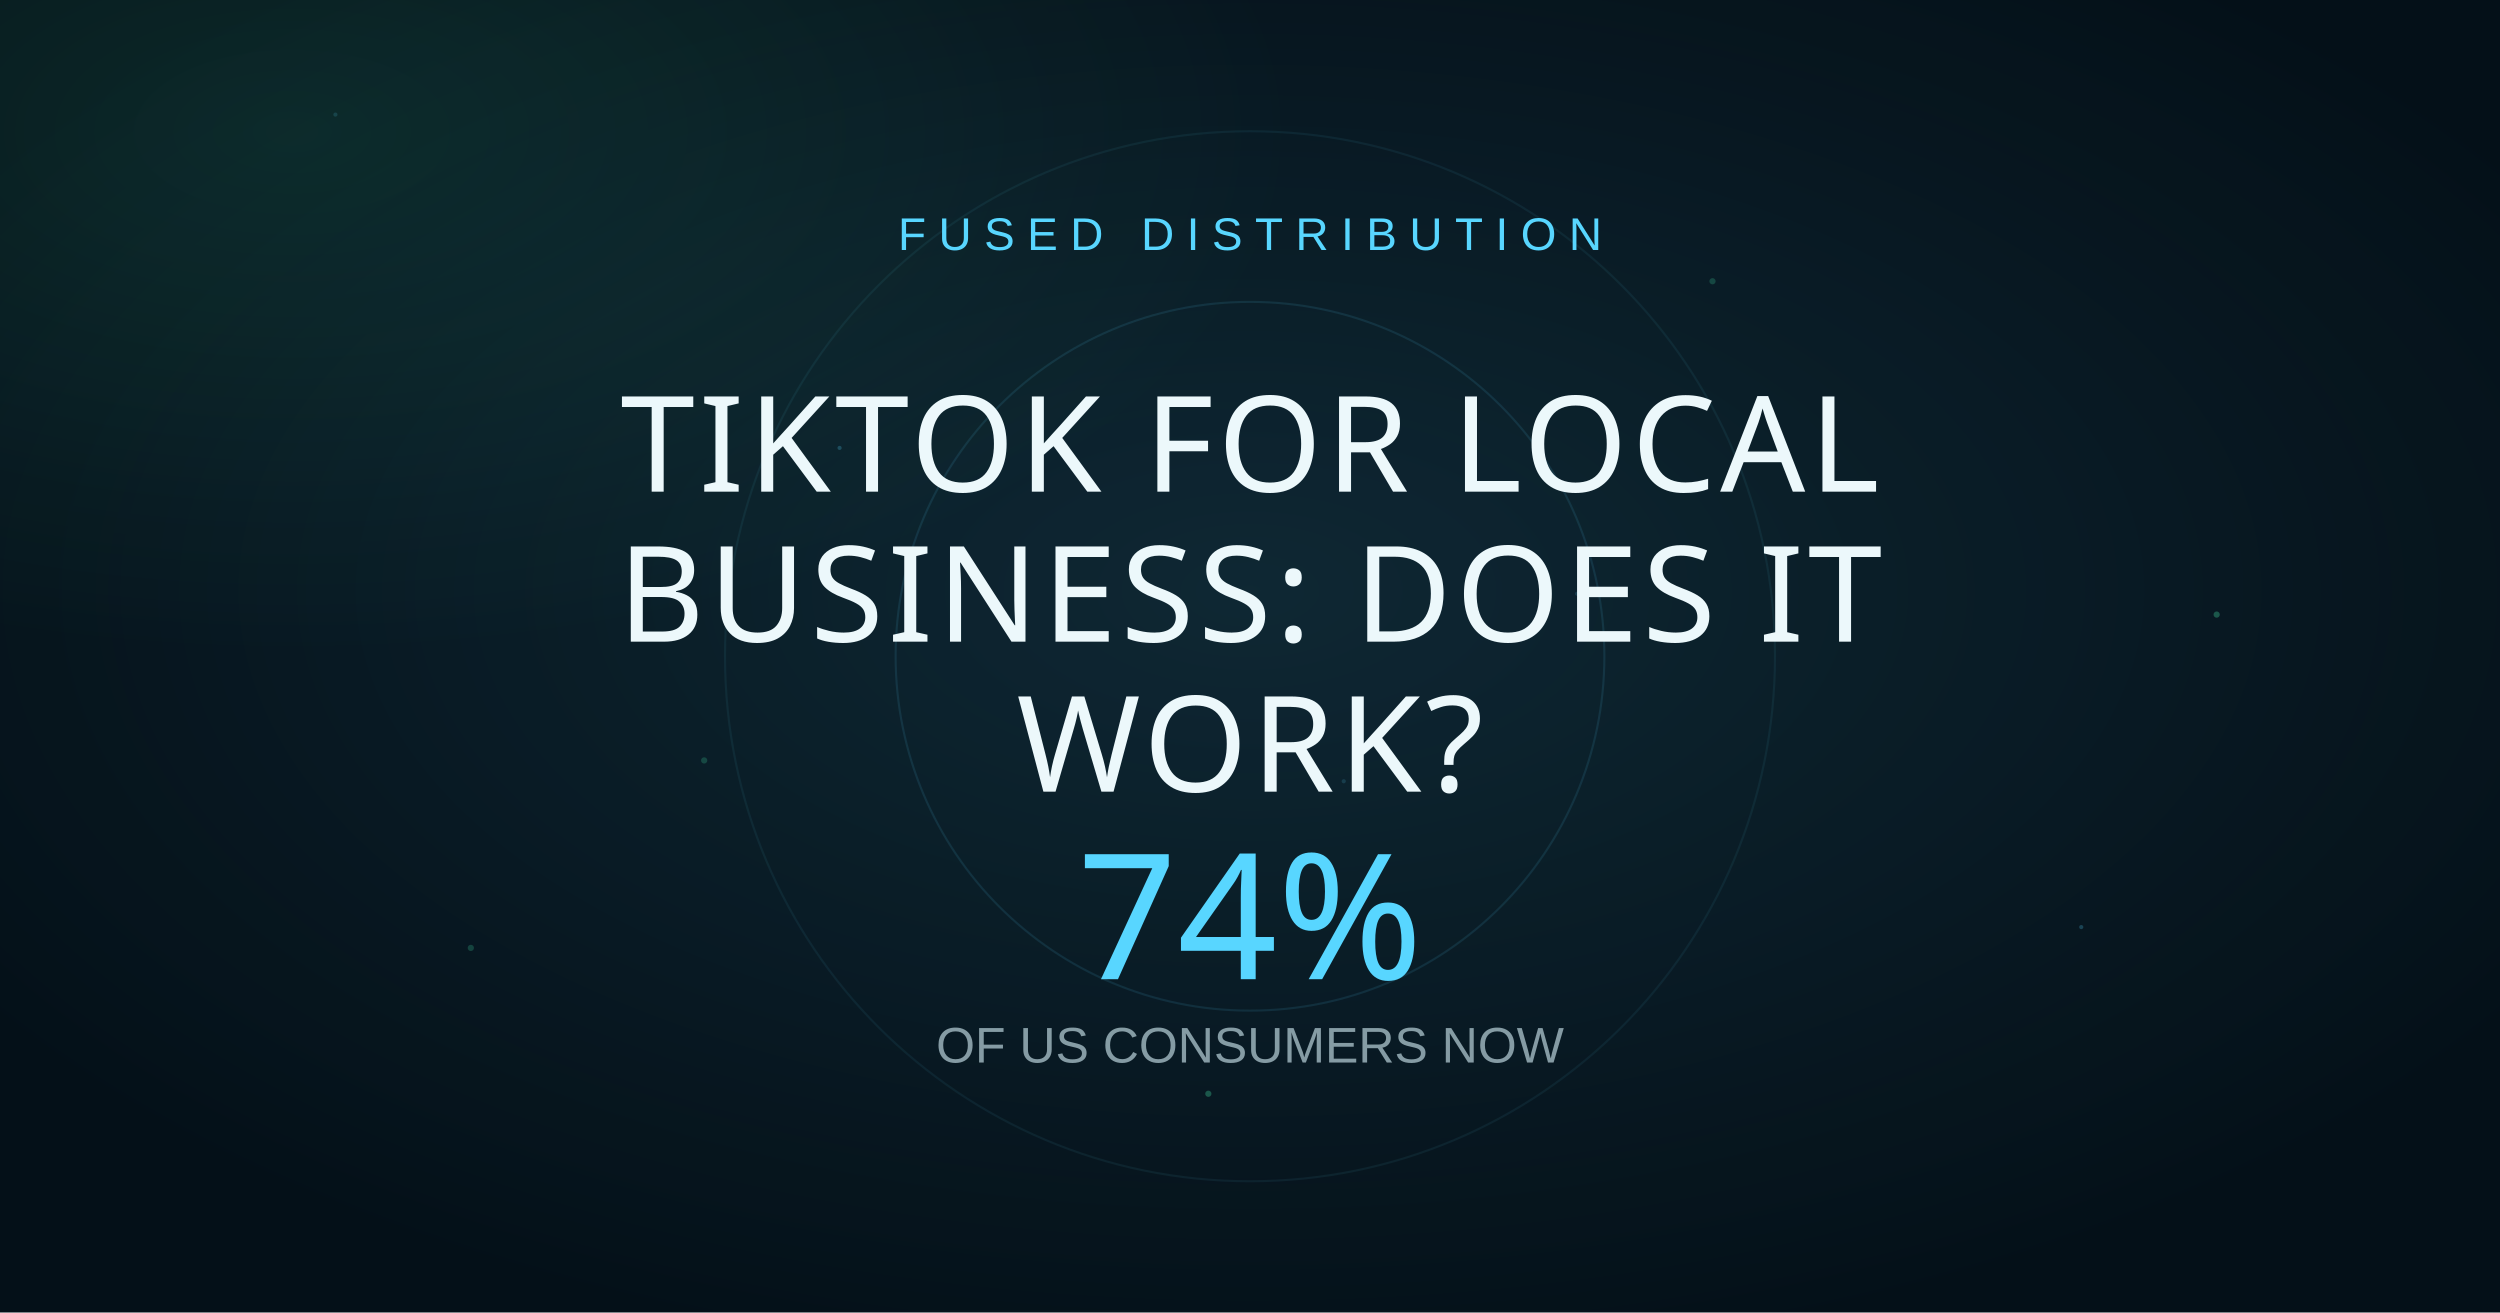
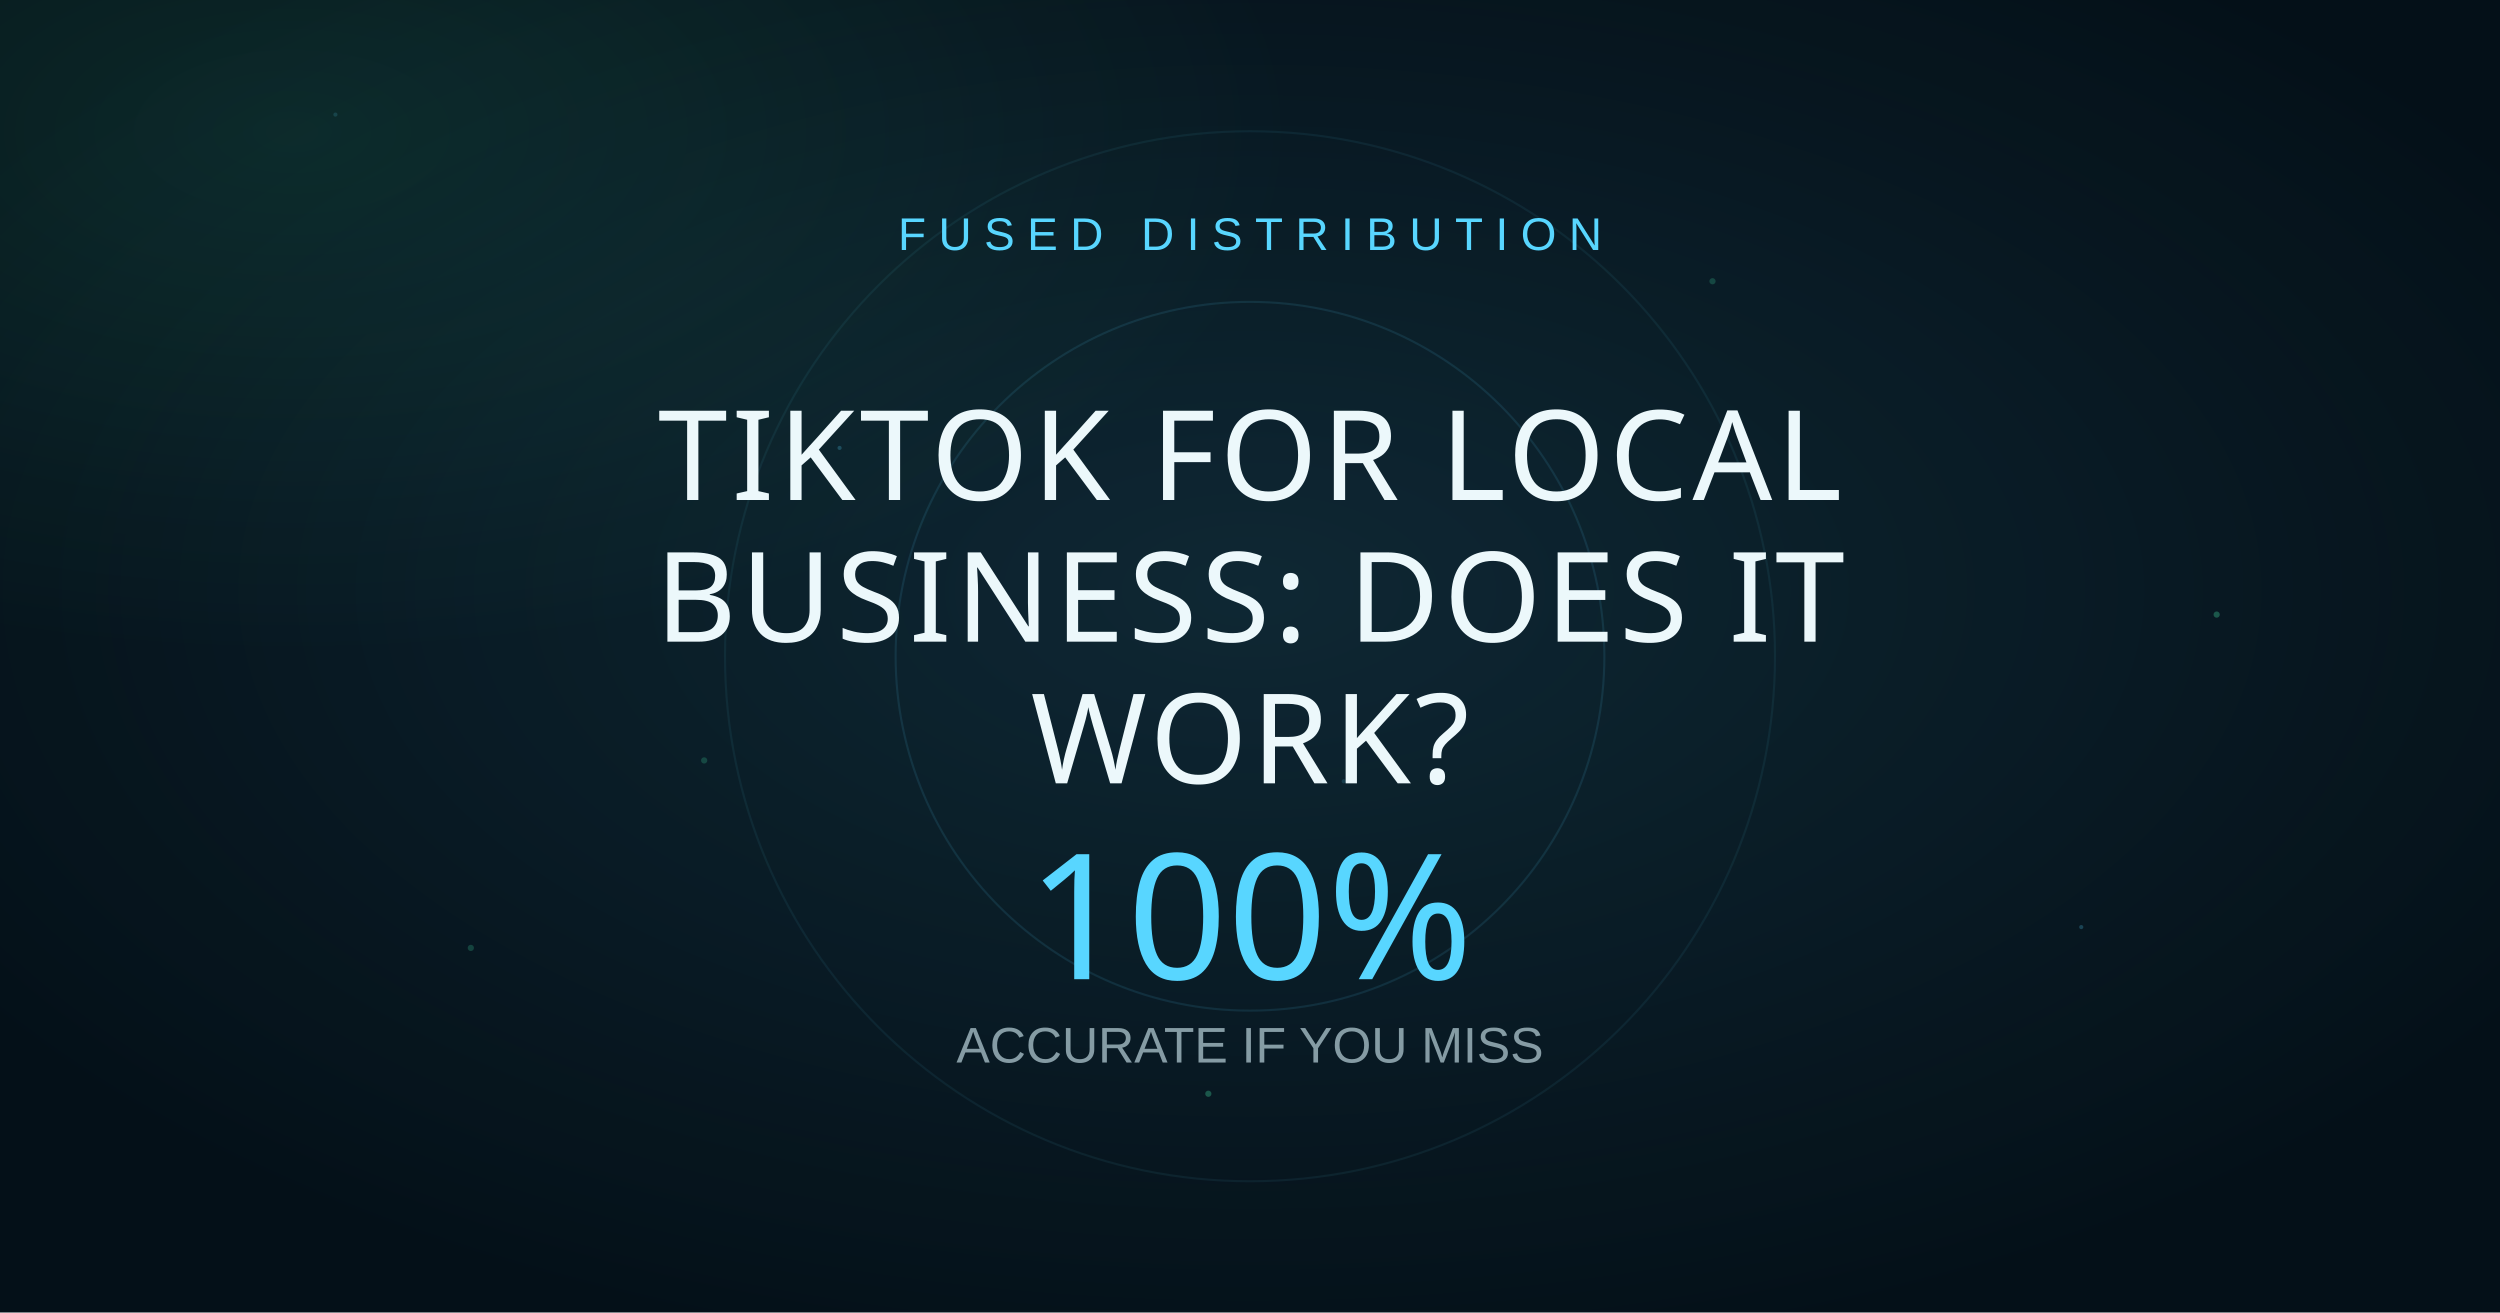
<svg xmlns="http://www.w3.org/2000/svg" width="1200" height="630" viewBox="0 0 1200 630">
  <rect width="1200" height="630" fill="#041018" />
  <radialGradient id="g1" cx="50%" cy="45%" r="60%">
    <stop offset="0%" stop-color="#58d6ff" stop-opacity="0.12" />
    <stop offset="100%" stop-color="#58d6ff" stop-opacity="0" />
  </radialGradient>
  <radialGradient id="g2" cx="12%" cy="10%" r="40%">
    <stop offset="0%" stop-color="#4dffb8" stop-opacity="0.10" />
    <stop offset="100%" stop-color="#4dffb8" stop-opacity="0" />
  </radialGradient>
  <rect width="1200" height="630" fill="url(#g1)" />
  <rect width="1200" height="630" fill="url(#g2)" />
  <circle cx="600" cy="315" r="252" fill="none" stroke="#58d6ff" stroke-opacity="0.07" />
  <circle cx="600" cy="315" r="170.1" fill="none" stroke="#58d6ff" stroke-opacity="0.11" />
  <circle cx="757" cy="285" r="1" fill="#58d6ff" opacity="0.15" />
  <circle cx="338" cy="365" r="1.5" fill="#4dffb8" opacity="0.19" />
  <circle cx="999" cy="445" r="1" fill="#58d6ff" opacity="0.23" />
  <circle cx="580" cy="525" r="1.5" fill="#4dffb8" opacity="0.27" />
  <circle cx="161" cy="55" r="1" fill="#58d6ff" opacity="0.15" />
  <circle cx="822" cy="135" r="1.5" fill="#4dffb8" opacity="0.19" />
  <circle cx="403" cy="215" r="1" fill="#58d6ff" opacity="0.23" />
  <circle cx="1064" cy="295" r="1.5" fill="#4dffb8" opacity="0.27" />
  <circle cx="645" cy="375" r="1" fill="#58d6ff" opacity="0.15" />
  <circle cx="226" cy="455" r="1.5" fill="#4dffb8" opacity="0.19" />
  <text x="600" y="120" font-family="Arial, sans-serif" font-size="22" fill="#58d6ff" text-anchor="middle" letter-spacing="6">FUSED DISTRIBUTION</text>
-   <text x="600" y="236" font-family="Impact, Haettenschweiler, sans-serif" font-size="64" fill="#ecf8fb" text-anchor="middle" letter-spacing="2">TIKTOK FOR LOCAL</text>
-   <text x="600" y="308" font-family="Impact, Haettenschweiler, sans-serif" font-size="64" fill="#ecf8fb" text-anchor="middle" letter-spacing="2">BUSINESS: DOES IT</text>
-   <text x="600" y="380" font-family="Impact, Haettenschweiler, sans-serif" font-size="64" fill="#ecf8fb" text-anchor="middle" letter-spacing="2">WORK?</text>
-   <text x="600" y="470" font-family="Impact, sans-serif" font-size="84" fill="#58d6ff" text-anchor="middle">74%</text>
-   <text x="600" y="510" font-family="Arial, sans-serif" font-size="24" fill="rgba(175,198,207,0.75)" text-anchor="middle">OF US CONSUMERS NOW</text>
+   <text x="600" y="240" font-family="Impact, Haettenschweiler, sans-serif" font-size="60" fill="#ecf8fb" text-anchor="middle" letter-spacing="2">TIKTOK FOR LOCAL</text>
+   <text x="600" y="308" font-family="Impact, Haettenschweiler, sans-serif" font-size="60" fill="#ecf8fb" text-anchor="middle" letter-spacing="2">BUSINESS: DOES IT</text>
+   <text x="600" y="376" font-family="Impact, Haettenschweiler, sans-serif" font-size="60" fill="#ecf8fb" text-anchor="middle" letter-spacing="2">WORK?</text>
+   <text x="600" y="470" font-family="Impact, sans-serif" font-size="84" fill="#58d6ff" text-anchor="middle">100%</text>
+   <text x="600" y="510" font-family="Arial, sans-serif" font-size="24" fill="rgba(175,198,207,0.75)" text-anchor="middle">ACCURATE IF YOU MISS</text>
</svg>
